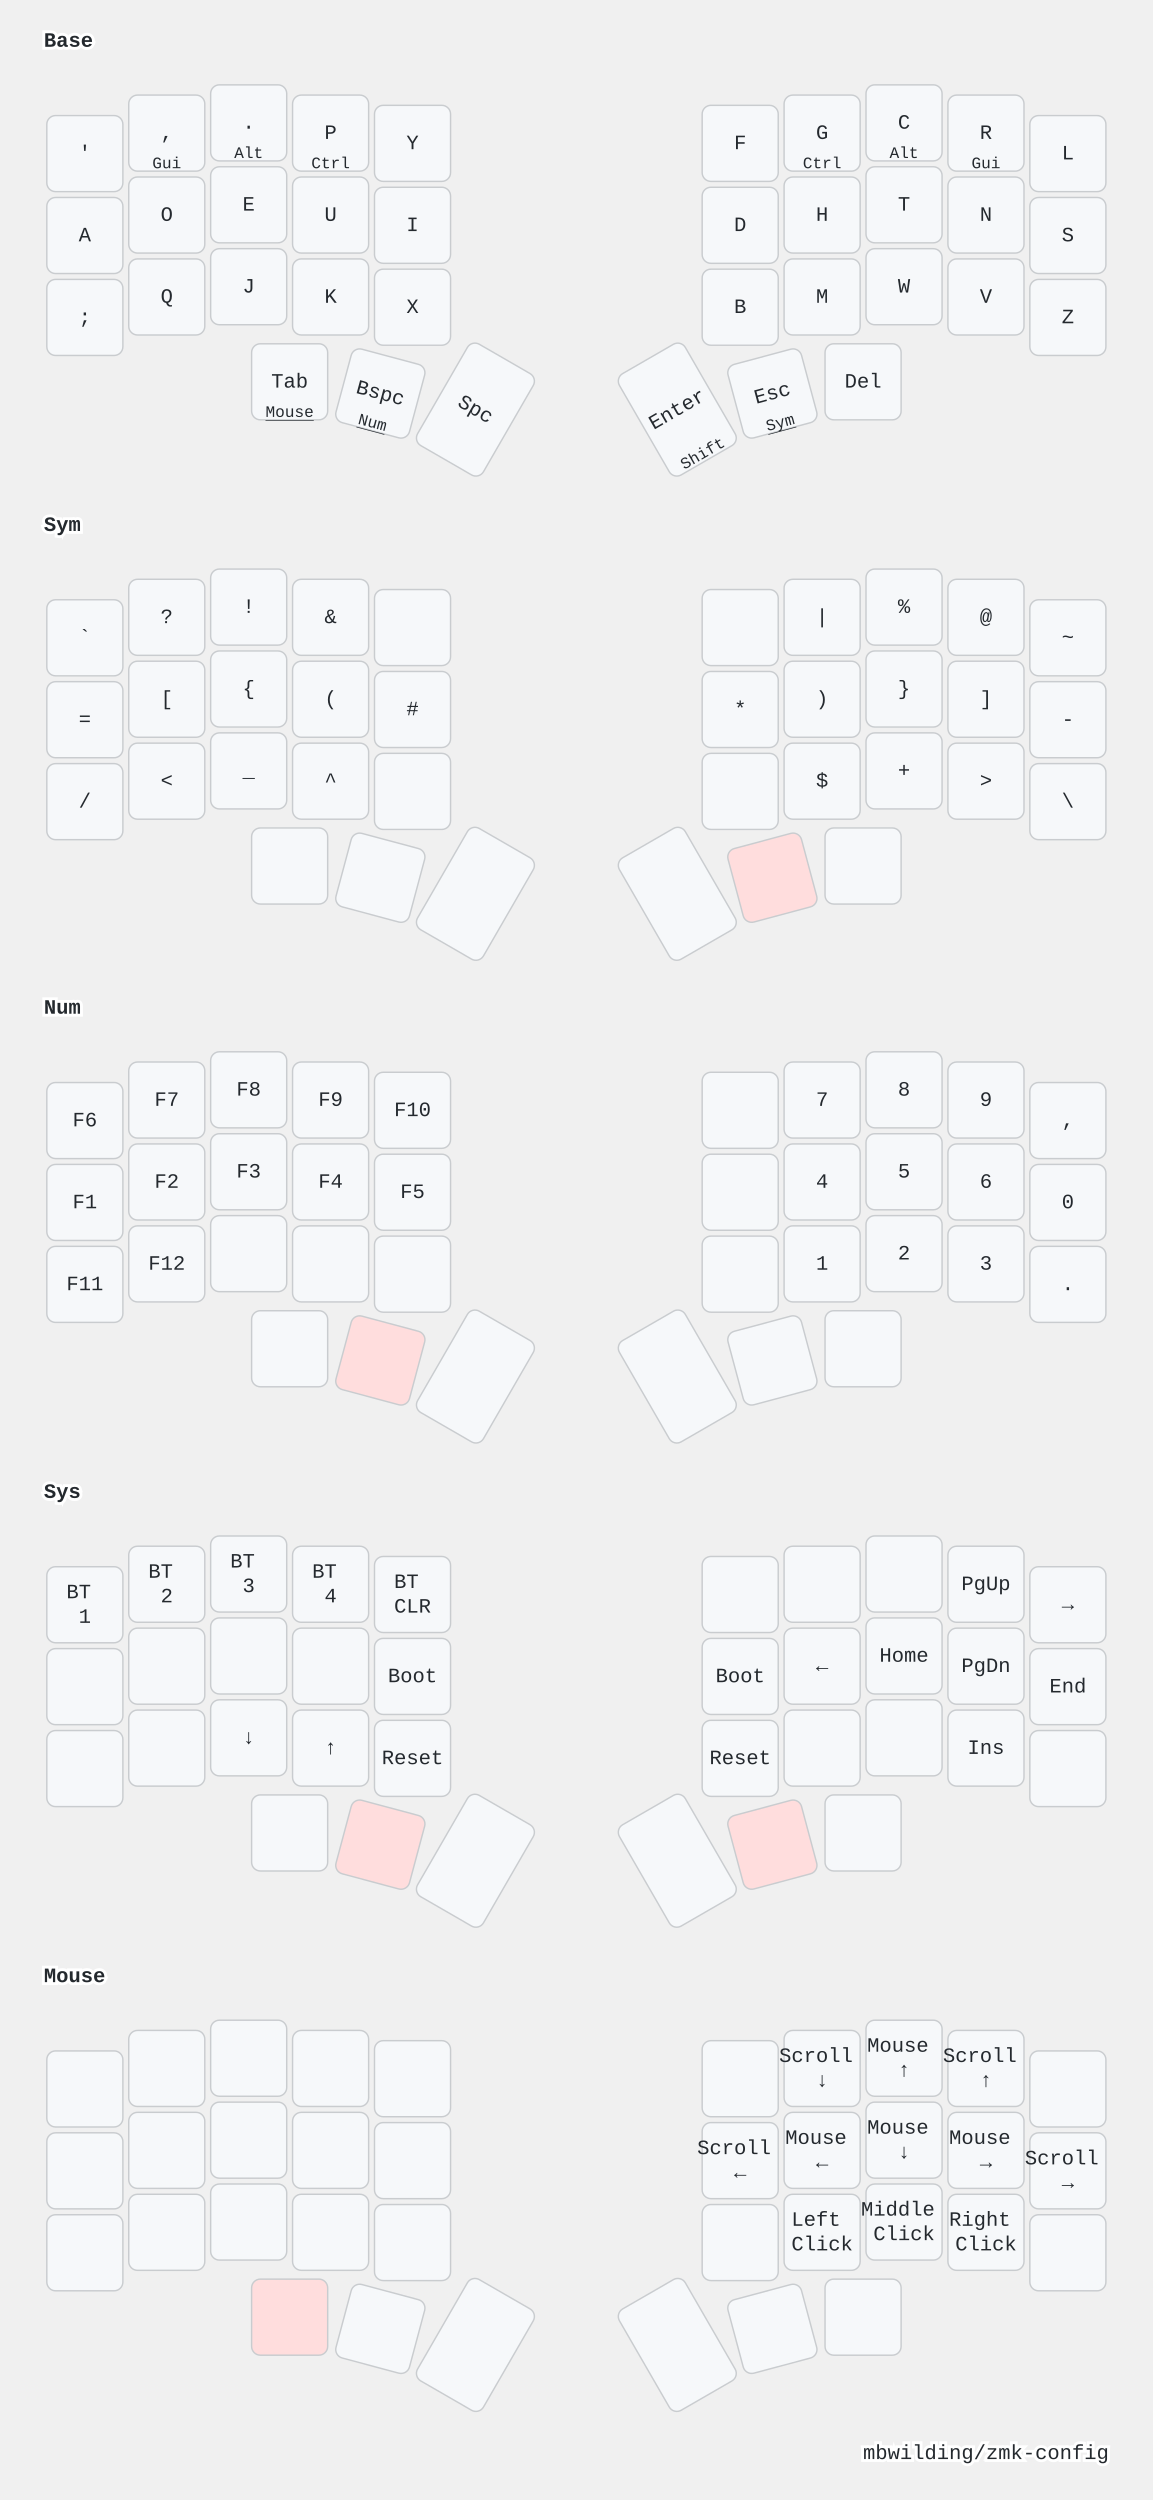
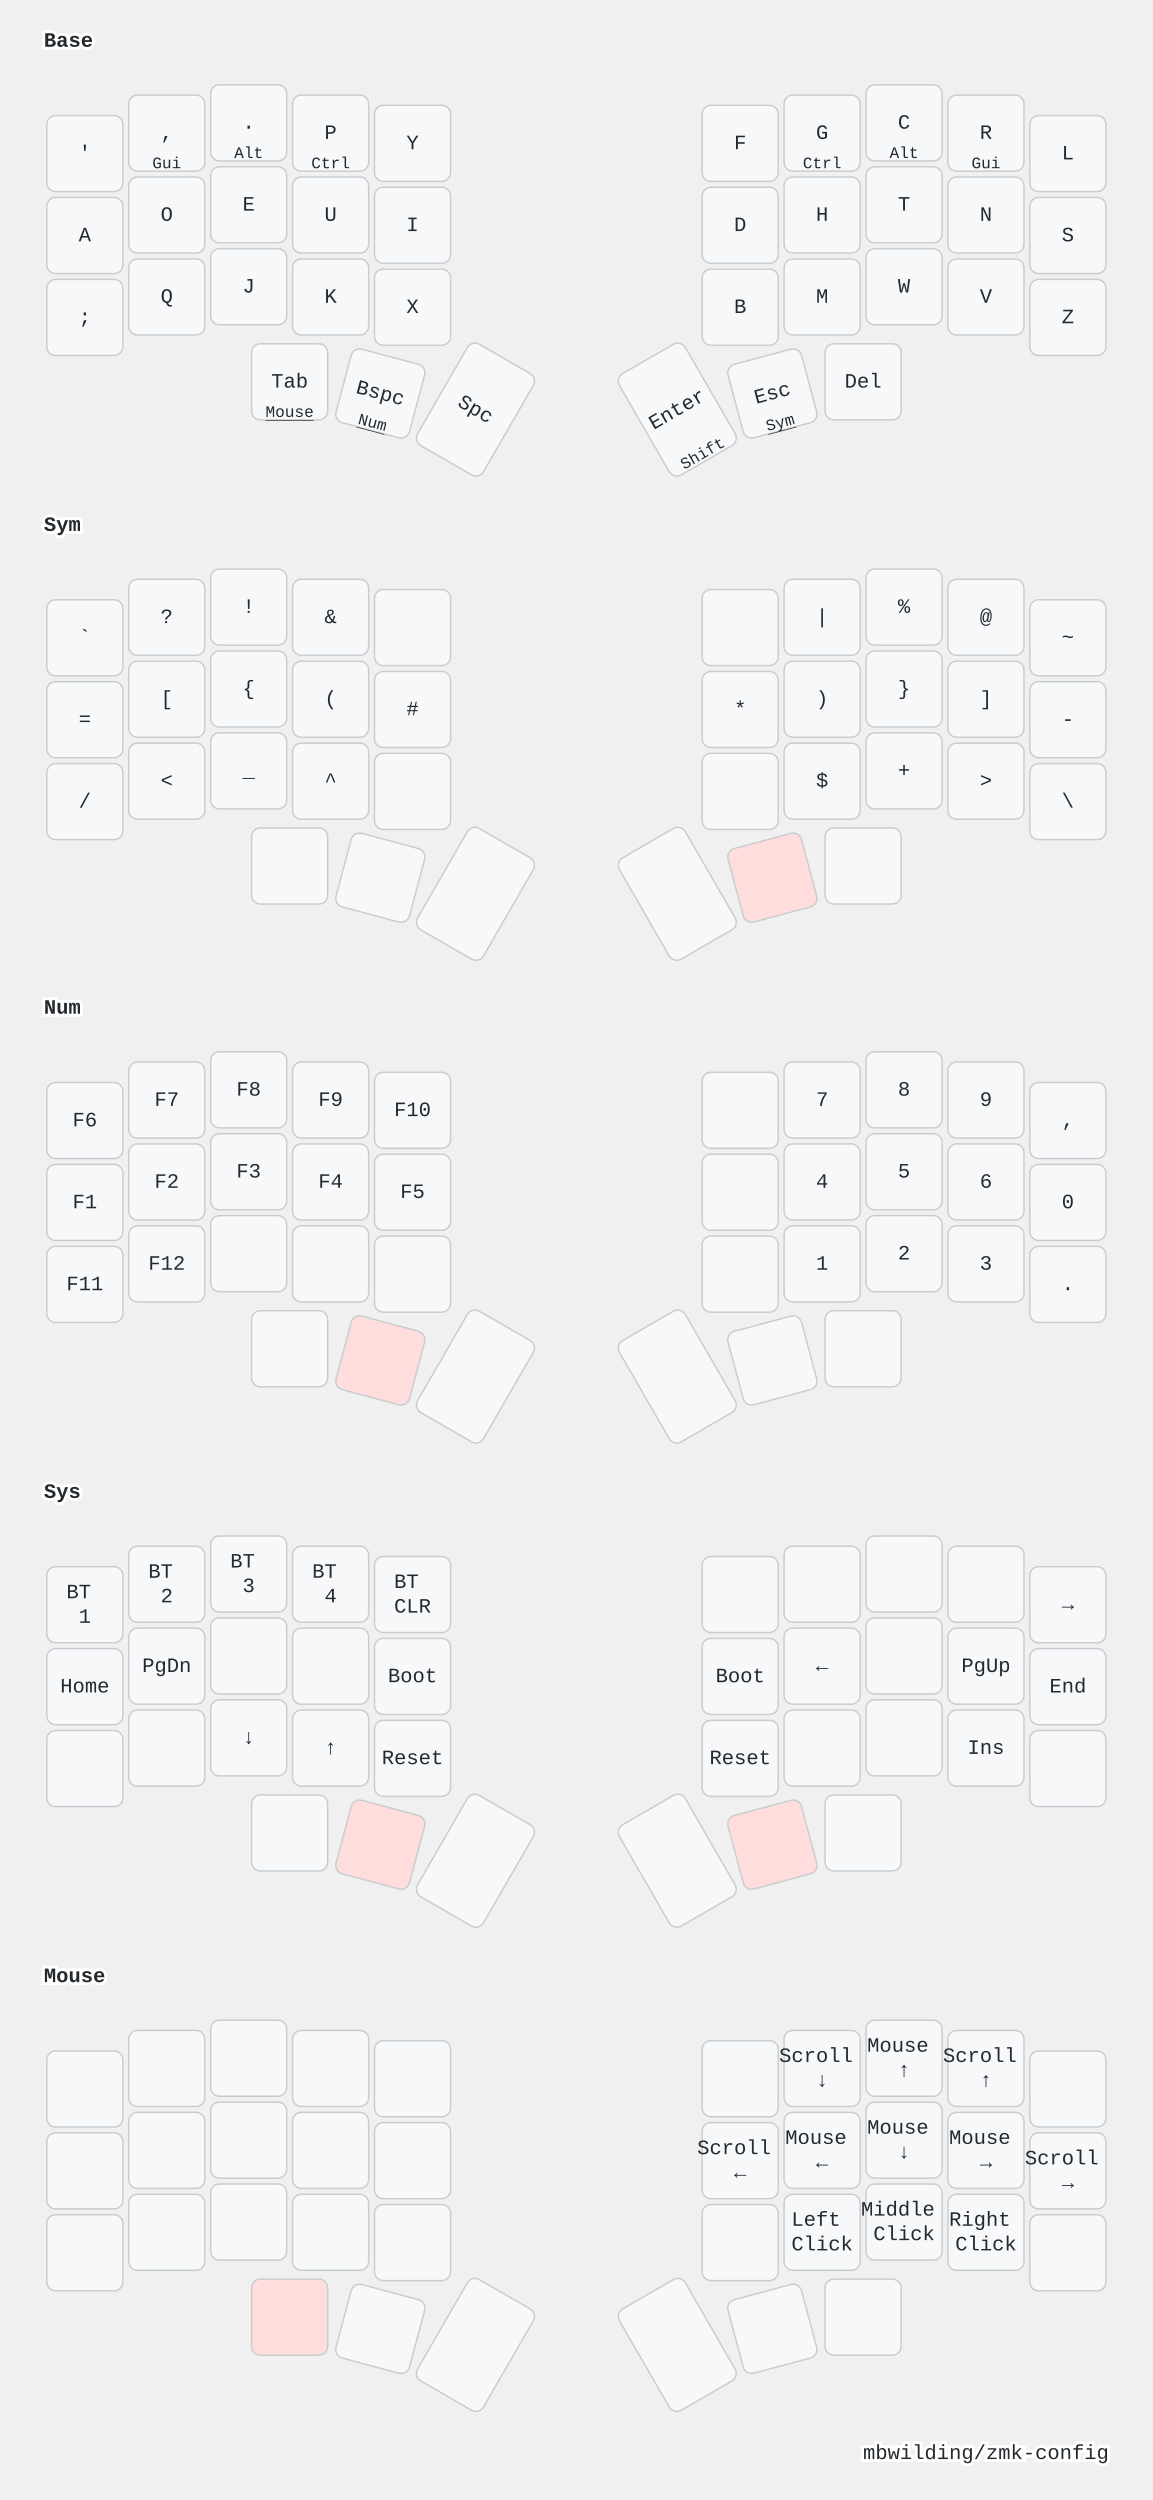
<svg xmlns="http://www.w3.org/2000/svg" width="788" height="1709" viewBox="0 0 788 1709" class="keymap">
  <style>/* inherit to force styles through use tags */
svg path {
    fill: inherit;
}

/* font and background color specifications */
svg.keymap {
    font-family: SFMono-Regular,Consolas,Liberation Mono,Menlo,monospace;
    font-size: 14px;
    font-kerning: normal;
    text-rendering: optimizeLegibility;
    fill: #24292e;
}

/* default key styling */
rect.key {
    fill: #f6f8fa;
}

rect.key, rect.combo {
    stroke: #c9cccf;
    stroke-width: 1;
}

/* default key side styling, only used is draw_key_sides is set */
rect.side {
    filter: brightness(90%);
}

/* color accent for combo boxes */
rect.combo, rect.combo-separate {
    fill: #cdf;
}

/* color accent for held keys */
rect.held, rect.combo.held {
    fill: #fdd;
}

/* color accent for ghost (optional) keys */
rect.ghost, rect.combo.ghost {
    stroke-dasharray: 4, 4;
    stroke-width: 2;
}

text {
    text-anchor: middle;
    dominant-baseline: middle;
}

/* styling for layer labels */
text.label {
    font-weight: bold;
    text-anchor: start;
    stroke: white;
    stroke-width: 4;
    paint-order: stroke;
}

/* styling for optional footer */
text.footer {
    text-anchor: end;
    dominant-baseline: auto;
    stroke: white;
    stroke-width: 4;
    paint-order: stroke;
}

/* styling for combo tap, and key non-tap label text */
text.combo, text.hold, text.shifted, text.left, text.right {
    font-size: 11px;
}

text.hold {
    text-anchor: middle;
    dominant-baseline: auto;
}

text.shifted {
    text-anchor: middle;
    dominant-baseline: hanging;
}

text.left {
    text-anchor: start;
}

text.right {
    text-anchor: end;
}

text.layer-activator {
    text-decoration: underline;
}

/* styling for hold/shifted label text in combo box */
text.combo.hold, text.combo.shifted, text.combo.left, text.combo.right {
    font-size: 8px;
}

/* lighter symbol for transparent keys */
text.trans {
    fill: #7b7e81;
}

/* styling for combo dendrons */
path.combo {
    stroke-width: 1;
    stroke: gray;
    fill: none;
}

/* Start Tabler Icons Cleanup */
/* cannot use height/width with glyphs */
.icon-tabler &gt; path {
    fill: inherit;
    stroke: inherit;
    stroke-width: 2;
}
/* hide tabler's default box */
.icon-tabler &gt; path[stroke="none"][fill="none"] {
    visibility: hidden;
}
/* End Tabler Icons Cleanup */

@media (prefers-color-scheme: dark) {
svg.keymap { fill: #d1d6db; }
rect.key { fill: #3f4750; }
rect.key, rect.combo { stroke: #60666c; }
rect.combo, rect.combo-separate { fill: #1f3d7a; }
rect.held, rect.combo.held { fill: #854747; }
text.label, text.footer { stroke: black; }
text.trans { fill: #7e8184; }
path.combo { stroke: #7f7f7f; }

}</style>
  <g transform="translate(30, 0)" class="layer-Base">
    <text x="0" y="28" class="label" id="Base">Base</text>
    <g transform="translate(0, 56)">
      <g transform="translate(28, 49)" class="key keypos-0">
        <rect rx="6" ry="6" x="-26" y="-26" width="52" height="52" class="key" />
        <text x="0" y="0" class="key tap">'</text>
      </g>
      <g transform="translate(84, 35)" class="key keypos-1">
        <rect rx="6" ry="6" x="-26" y="-26" width="52" height="52" class="key" />
        <text x="0" y="0" class="key tap">,</text>
        <text x="0" y="24" class="key hold">Gui</text>
      </g>
      <g transform="translate(140, 28)" class="key keypos-2">
        <rect rx="6" ry="6" x="-26" y="-26" width="52" height="52" class="key" />
        <text x="0" y="0" class="key tap">.</text>
        <text x="0" y="24" class="key hold">Alt</text>
      </g>
      <g transform="translate(196, 35)" class="key keypos-3">
        <rect rx="6" ry="6" x="-26" y="-26" width="52" height="52" class="key" />
        <text x="0" y="0" class="key tap">P</text>
        <text x="0" y="24" class="key hold">Ctrl</text>
      </g>
      <g transform="translate(252, 42)" class="key keypos-4">
        <rect rx="6" ry="6" x="-26" y="-26" width="52" height="52" class="key" />
        <text x="0" y="0" class="key tap">Y</text>
      </g>
      <g transform="translate(476, 42)" class="key keypos-5">
        <rect rx="6" ry="6" x="-26" y="-26" width="52" height="52" class="key" />
        <text x="0" y="0" class="key tap">F</text>
      </g>
      <g transform="translate(532, 35)" class="key keypos-6">
        <rect rx="6" ry="6" x="-26" y="-26" width="52" height="52" class="key" />
        <text x="0" y="0" class="key tap">G</text>
        <text x="0" y="24" class="key hold">Ctrl</text>
      </g>
      <g transform="translate(588, 28)" class="key keypos-7">
        <rect rx="6" ry="6" x="-26" y="-26" width="52" height="52" class="key" />
        <text x="0" y="0" class="key tap">C</text>
        <text x="0" y="24" class="key hold">Alt</text>
      </g>
      <g transform="translate(644, 35)" class="key keypos-8">
        <rect rx="6" ry="6" x="-26" y="-26" width="52" height="52" class="key" />
        <text x="0" y="0" class="key tap">R</text>
        <text x="0" y="24" class="key hold">Gui</text>
      </g>
      <g transform="translate(700, 49)" class="key keypos-9">
        <rect rx="6" ry="6" x="-26" y="-26" width="52" height="52" class="key" />
        <text x="0" y="0" class="key tap">L</text>
      </g>
      <g transform="translate(28, 105)" class="key keypos-10">
        <rect rx="6" ry="6" x="-26" y="-26" width="52" height="52" class="key" />
        <text x="0" y="0" class="key tap">A</text>
      </g>
      <g transform="translate(84, 91)" class="key keypos-11">
        <rect rx="6" ry="6" x="-26" y="-26" width="52" height="52" class="key" />
        <text x="0" y="0" class="key tap">O</text>
      </g>
      <g transform="translate(140, 84)" class="key keypos-12">
        <rect rx="6" ry="6" x="-26" y="-26" width="52" height="52" class="key" />
        <text x="0" y="0" class="key tap">E</text>
      </g>
      <g transform="translate(196, 91)" class="key keypos-13">
        <rect rx="6" ry="6" x="-26" y="-26" width="52" height="52" class="key" />
        <text x="0" y="0" class="key tap">U</text>
      </g>
      <g transform="translate(252, 98)" class="key keypos-14">
        <rect rx="6" ry="6" x="-26" y="-26" width="52" height="52" class="key" />
        <text x="0" y="0" class="key tap">I</text>
      </g>
      <g transform="translate(476, 98)" class="key keypos-15">
        <rect rx="6" ry="6" x="-26" y="-26" width="52" height="52" class="key" />
        <text x="0" y="0" class="key tap">D</text>
      </g>
      <g transform="translate(532, 91)" class="key keypos-16">
        <rect rx="6" ry="6" x="-26" y="-26" width="52" height="52" class="key" />
        <text x="0" y="0" class="key tap">H</text>
      </g>
      <g transform="translate(588, 84)" class="key keypos-17">
        <rect rx="6" ry="6" x="-26" y="-26" width="52" height="52" class="key" />
        <text x="0" y="0" class="key tap">T</text>
      </g>
      <g transform="translate(644, 91)" class="key keypos-18">
        <rect rx="6" ry="6" x="-26" y="-26" width="52" height="52" class="key" />
        <text x="0" y="0" class="key tap">N</text>
      </g>
      <g transform="translate(700, 105)" class="key keypos-19">
        <rect rx="6" ry="6" x="-26" y="-26" width="52" height="52" class="key" />
        <text x="0" y="0" class="key tap">S</text>
      </g>
      <g transform="translate(28, 161)" class="key keypos-20">
        <rect rx="6" ry="6" x="-26" y="-26" width="52" height="52" class="key" />
        <text x="0" y="0" class="key tap">;</text>
      </g>
      <g transform="translate(84, 147)" class="key keypos-21">
        <rect rx="6" ry="6" x="-26" y="-26" width="52" height="52" class="key" />
        <text x="0" y="0" class="key tap">Q</text>
      </g>
      <g transform="translate(140, 140)" class="key keypos-22">
        <rect rx="6" ry="6" x="-26" y="-26" width="52" height="52" class="key" />
        <text x="0" y="0" class="key tap">J</text>
      </g>
      <g transform="translate(196, 147)" class="key keypos-23">
        <rect rx="6" ry="6" x="-26" y="-26" width="52" height="52" class="key" />
        <text x="0" y="0" class="key tap">K</text>
      </g>
      <g transform="translate(252, 154)" class="key keypos-24">
        <rect rx="6" ry="6" x="-26" y="-26" width="52" height="52" class="key" />
        <text x="0" y="0" class="key tap">X</text>
      </g>
      <g transform="translate(476, 154)" class="key keypos-25">
        <rect rx="6" ry="6" x="-26" y="-26" width="52" height="52" class="key" />
        <text x="0" y="0" class="key tap">B</text>
      </g>
      <g transform="translate(532, 147)" class="key keypos-26">
        <rect rx="6" ry="6" x="-26" y="-26" width="52" height="52" class="key" />
        <text x="0" y="0" class="key tap">M</text>
      </g>
      <g transform="translate(588, 140)" class="key keypos-27">
        <rect rx="6" ry="6" x="-26" y="-26" width="52" height="52" class="key" />
        <text x="0" y="0" class="key tap">W</text>
      </g>
      <g transform="translate(644, 147)" class="key keypos-28">
        <rect rx="6" ry="6" x="-26" y="-26" width="52" height="52" class="key" />
        <text x="0" y="0" class="key tap">V</text>
      </g>
      <g transform="translate(700, 161)" class="key keypos-29">
        <rect rx="6" ry="6" x="-26" y="-26" width="52" height="52" class="key" />
        <text x="0" y="0" class="key tap">Z</text>
      </g>
      <g transform="translate(168, 205)" class="key keypos-30">
        <rect rx="6" ry="6" x="-26" y="-26" width="52" height="52" class="key" />
        <text x="0" y="0" class="key tap">Tab</text>
        <a href="#Mouse">
          <text x="0" y="24" class="key hold layer-activator">Mouse</text>
        </a>
      </g>
      <g transform="translate(230, 213) rotate(15.0)" class="key keypos-31">
        <rect rx="6" ry="6" x="-26" y="-26" width="52" height="52" class="key" />
        <text x="0" y="0" class="key tap">Bspc</text>
        <a href="#Num">
          <text x="0" y="24" class="key hold layer-activator">Num</text>
        </a>
      </g>
      <g transform="translate(295, 224) rotate(30.0)" class="key keypos-32">
        <rect rx="6" ry="6" x="-26" y="-40" width="52" height="80" class="key" />
        <text x="0" y="0" class="key tap">Spc</text>
      </g>
      <g transform="translate(433, 224) rotate(-30.0)" class="key keypos-33">
        <rect rx="6" ry="6" x="-26" y="-40" width="52" height="80" class="key" />
        <text x="0" y="0" class="key tap">Enter</text>
        <text x="0" y="38" class="key hold">Shift</text>
      </g>
      <g transform="translate(498, 213) rotate(-15.0)" class="key keypos-34">
        <rect rx="6" ry="6" x="-26" y="-26" width="52" height="52" class="key" />
        <text x="0" y="0" class="key tap">Esc</text>
        <a href="#Sym">
          <text x="0" y="24" class="key hold layer-activator">Sym</text>
        </a>
      </g>
      <g transform="translate(560, 205)" class="key keypos-35">
        <rect rx="6" ry="6" x="-26" y="-26" width="52" height="52" class="key" />
        <text x="0" y="0" class="key tap">Del</text>
      </g>
    </g>
  </g>
  <g transform="translate(30, 331)" class="layer-Sym">
    <text x="0" y="28" class="label" id="Sym">Sym</text>
    <g transform="translate(0, 56)">
      <g transform="translate(28, 49)" class="key keypos-0">
        <rect rx="6" ry="6" x="-26" y="-26" width="52" height="52" class="key" />
        <text x="0" y="0" class="key tap">`</text>
      </g>
      <g transform="translate(84, 35)" class="key keypos-1">
        <rect rx="6" ry="6" x="-26" y="-26" width="52" height="52" class="key" />
        <text x="0" y="0" class="key tap">?</text>
      </g>
      <g transform="translate(140, 28)" class="key keypos-2">
        <rect rx="6" ry="6" x="-26" y="-26" width="52" height="52" class="key" />
        <text x="0" y="0" class="key tap">!</text>
      </g>
      <g transform="translate(196, 35)" class="key keypos-3">
        <rect rx="6" ry="6" x="-26" y="-26" width="52" height="52" class="key" />
        <text x="0" y="0" class="key tap">&amp;</text>
      </g>
      <g transform="translate(252, 42)" class="key keypos-4">
        <rect rx="6" ry="6" x="-26" y="-26" width="52" height="52" class="key" />
      </g>
      <g transform="translate(476, 42)" class="key keypos-5">
        <rect rx="6" ry="6" x="-26" y="-26" width="52" height="52" class="key" />
      </g>
      <g transform="translate(532, 35)" class="key keypos-6">
        <rect rx="6" ry="6" x="-26" y="-26" width="52" height="52" class="key" />
        <text x="0" y="0" class="key tap">|</text>
      </g>
      <g transform="translate(588, 28)" class="key keypos-7">
        <rect rx="6" ry="6" x="-26" y="-26" width="52" height="52" class="key" />
        <text x="0" y="0" class="key tap">%</text>
      </g>
      <g transform="translate(644, 35)" class="key keypos-8">
        <rect rx="6" ry="6" x="-26" y="-26" width="52" height="52" class="key" />
        <text x="0" y="0" class="key tap">@</text>
      </g>
      <g transform="translate(700, 49)" class="key keypos-9">
        <rect rx="6" ry="6" x="-26" y="-26" width="52" height="52" class="key" />
        <text x="0" y="0" class="key tap">~</text>
      </g>
      <g transform="translate(28, 105)" class="key keypos-10">
        <rect rx="6" ry="6" x="-26" y="-26" width="52" height="52" class="key" />
        <text x="0" y="0" class="key tap">=</text>
      </g>
      <g transform="translate(84, 91)" class="key keypos-11">
        <rect rx="6" ry="6" x="-26" y="-26" width="52" height="52" class="key" />
        <text x="0" y="0" class="key tap">[</text>
      </g>
      <g transform="translate(140, 84)" class="key keypos-12">
        <rect rx="6" ry="6" x="-26" y="-26" width="52" height="52" class="key" />
        <text x="0" y="0" class="key tap">{</text>
      </g>
      <g transform="translate(196, 91)" class="key keypos-13">
        <rect rx="6" ry="6" x="-26" y="-26" width="52" height="52" class="key" />
        <text x="0" y="0" class="key tap">(</text>
      </g>
      <g transform="translate(252, 98)" class="key keypos-14">
        <rect rx="6" ry="6" x="-26" y="-26" width="52" height="52" class="key" />
        <text x="0" y="0" class="key tap">#</text>
      </g>
      <g transform="translate(476, 98)" class="key keypos-15">
        <rect rx="6" ry="6" x="-26" y="-26" width="52" height="52" class="key" />
        <text x="0" y="0" class="key tap">*</text>
      </g>
      <g transform="translate(532, 91)" class="key keypos-16">
        <rect rx="6" ry="6" x="-26" y="-26" width="52" height="52" class="key" />
        <text x="0" y="0" class="key tap">)</text>
      </g>
      <g transform="translate(588, 84)" class="key keypos-17">
        <rect rx="6" ry="6" x="-26" y="-26" width="52" height="52" class="key" />
        <text x="0" y="0" class="key tap">}</text>
      </g>
      <g transform="translate(644, 91)" class="key keypos-18">
        <rect rx="6" ry="6" x="-26" y="-26" width="52" height="52" class="key" />
        <text x="0" y="0" class="key tap">]</text>
      </g>
      <g transform="translate(700, 105)" class="key keypos-19">
        <rect rx="6" ry="6" x="-26" y="-26" width="52" height="52" class="key" />
        <text x="0" y="0" class="key tap">-</text>
      </g>
      <g transform="translate(28, 161)" class="key keypos-20">
        <rect rx="6" ry="6" x="-26" y="-26" width="52" height="52" class="key" />
        <text x="0" y="0" class="key tap">/</text>
      </g>
      <g transform="translate(84, 147)" class="key keypos-21">
        <rect rx="6" ry="6" x="-26" y="-26" width="52" height="52" class="key" />
        <text x="0" y="0" class="key tap">&lt;</text>
      </g>
      <g transform="translate(140, 140)" class="key keypos-22">
        <rect rx="6" ry="6" x="-26" y="-26" width="52" height="52" class="key" />
        <text x="0" y="0" class="key tap">_</text>
      </g>
      <g transform="translate(196, 147)" class="key keypos-23">
        <rect rx="6" ry="6" x="-26" y="-26" width="52" height="52" class="key" />
        <text x="0" y="0" class="key tap">^</text>
      </g>
      <g transform="translate(252, 154)" class="key keypos-24">
        <rect rx="6" ry="6" x="-26" y="-26" width="52" height="52" class="key" />
      </g>
      <g transform="translate(476, 154)" class="key keypos-25">
        <rect rx="6" ry="6" x="-26" y="-26" width="52" height="52" class="key" />
      </g>
      <g transform="translate(532, 147)" class="key keypos-26">
        <rect rx="6" ry="6" x="-26" y="-26" width="52" height="52" class="key" />
        <text x="0" y="0" class="key tap">$</text>
      </g>
      <g transform="translate(588, 140)" class="key keypos-27">
        <rect rx="6" ry="6" x="-26" y="-26" width="52" height="52" class="key" />
        <text x="0" y="0" class="key tap">+</text>
      </g>
      <g transform="translate(644, 147)" class="key keypos-28">
        <rect rx="6" ry="6" x="-26" y="-26" width="52" height="52" class="key" />
        <text x="0" y="0" class="key tap">&gt;</text>
      </g>
      <g transform="translate(700, 161)" class="key keypos-29">
        <rect rx="6" ry="6" x="-26" y="-26" width="52" height="52" class="key" />
        <text x="0" y="0" class="key tap">\</text>
      </g>
      <g transform="translate(168, 205)" class="key trans keypos-30">
        <rect rx="6" ry="6" x="-26" y="-26" width="52" height="52" class="key trans" />
      </g>
      <g transform="translate(230, 213) rotate(15.0)" class="key trans keypos-31">
        <rect rx="6" ry="6" x="-26" y="-26" width="52" height="52" class="key trans" />
      </g>
      <g transform="translate(295, 224) rotate(30.0)" class="key trans keypos-32">
        <rect rx="6" ry="6" x="-26" y="-40" width="52" height="80" class="key trans" />
      </g>
      <g transform="translate(433, 224) rotate(-30.0)" class="key trans keypos-33">
        <rect rx="6" ry="6" x="-26" y="-40" width="52" height="80" class="key trans" />
      </g>
      <g transform="translate(498, 213) rotate(-15.0)" class="key held keypos-34">
        <rect rx="6" ry="6" x="-26" y="-26" width="52" height="52" class="key held" />
      </g>
      <g transform="translate(560, 205)" class="key trans keypos-35">
        <rect rx="6" ry="6" x="-26" y="-26" width="52" height="52" class="key trans" />
      </g>
    </g>
  </g>
  <g transform="translate(30, 661)" class="layer-Num">
    <text x="0" y="28" class="label" id="Num">Num</text>
    <g transform="translate(0, 56)">
      <g transform="translate(28, 49)" class="key keypos-0">
        <rect rx="6" ry="6" x="-26" y="-26" width="52" height="52" class="key" />
        <text x="0" y="0" class="key tap">F6</text>
      </g>
      <g transform="translate(84, 35)" class="key keypos-1">
        <rect rx="6" ry="6" x="-26" y="-26" width="52" height="52" class="key" />
        <text x="0" y="0" class="key tap">F7</text>
      </g>
      <g transform="translate(140, 28)" class="key keypos-2">
        <rect rx="6" ry="6" x="-26" y="-26" width="52" height="52" class="key" />
        <text x="0" y="0" class="key tap">F8</text>
      </g>
      <g transform="translate(196, 35)" class="key keypos-3">
        <rect rx="6" ry="6" x="-26" y="-26" width="52" height="52" class="key" />
        <text x="0" y="0" class="key tap">F9</text>
      </g>
      <g transform="translate(252, 42)" class="key keypos-4">
        <rect rx="6" ry="6" x="-26" y="-26" width="52" height="52" class="key" />
        <text x="0" y="0" class="key tap">F10</text>
      </g>
      <g transform="translate(476, 42)" class="key keypos-5">
        <rect rx="6" ry="6" x="-26" y="-26" width="52" height="52" class="key" />
      </g>
      <g transform="translate(532, 35)" class="key keypos-6">
        <rect rx="6" ry="6" x="-26" y="-26" width="52" height="52" class="key" />
        <text x="0" y="0" class="key tap">7</text>
      </g>
      <g transform="translate(588, 28)" class="key keypos-7">
        <rect rx="6" ry="6" x="-26" y="-26" width="52" height="52" class="key" />
        <text x="0" y="0" class="key tap">8</text>
      </g>
      <g transform="translate(644, 35)" class="key keypos-8">
        <rect rx="6" ry="6" x="-26" y="-26" width="52" height="52" class="key" />
        <text x="0" y="0" class="key tap">9</text>
      </g>
      <g transform="translate(700, 49)" class="key keypos-9">
        <rect rx="6" ry="6" x="-26" y="-26" width="52" height="52" class="key" />
        <text x="0" y="0" class="key tap">,</text>
      </g>
      <g transform="translate(28, 105)" class="key keypos-10">
        <rect rx="6" ry="6" x="-26" y="-26" width="52" height="52" class="key" />
        <text x="0" y="0" class="key tap">F1</text>
      </g>
      <g transform="translate(84, 91)" class="key keypos-11">
        <rect rx="6" ry="6" x="-26" y="-26" width="52" height="52" class="key" />
        <text x="0" y="0" class="key tap">F2</text>
      </g>
      <g transform="translate(140, 84)" class="key keypos-12">
        <rect rx="6" ry="6" x="-26" y="-26" width="52" height="52" class="key" />
        <text x="0" y="0" class="key tap">F3</text>
      </g>
      <g transform="translate(196, 91)" class="key keypos-13">
        <rect rx="6" ry="6" x="-26" y="-26" width="52" height="52" class="key" />
        <text x="0" y="0" class="key tap">F4</text>
      </g>
      <g transform="translate(252, 98)" class="key keypos-14">
        <rect rx="6" ry="6" x="-26" y="-26" width="52" height="52" class="key" />
        <text x="0" y="0" class="key tap">F5</text>
      </g>
      <g transform="translate(476, 98)" class="key keypos-15">
        <rect rx="6" ry="6" x="-26" y="-26" width="52" height="52" class="key" />
      </g>
      <g transform="translate(532, 91)" class="key keypos-16">
        <rect rx="6" ry="6" x="-26" y="-26" width="52" height="52" class="key" />
        <text x="0" y="0" class="key tap">4</text>
      </g>
      <g transform="translate(588, 84)" class="key keypos-17">
        <rect rx="6" ry="6" x="-26" y="-26" width="52" height="52" class="key" />
        <text x="0" y="0" class="key tap">5</text>
      </g>
      <g transform="translate(644, 91)" class="key keypos-18">
        <rect rx="6" ry="6" x="-26" y="-26" width="52" height="52" class="key" />
        <text x="0" y="0" class="key tap">6</text>
      </g>
      <g transform="translate(700, 105)" class="key keypos-19">
        <rect rx="6" ry="6" x="-26" y="-26" width="52" height="52" class="key" />
        <text x="0" y="0" class="key tap">0</text>
      </g>
      <g transform="translate(28, 161)" class="key keypos-20">
        <rect rx="6" ry="6" x="-26" y="-26" width="52" height="52" class="key" />
        <text x="0" y="0" class="key tap">F11</text>
      </g>
      <g transform="translate(84, 147)" class="key keypos-21">
        <rect rx="6" ry="6" x="-26" y="-26" width="52" height="52" class="key" />
        <text x="0" y="0" class="key tap">F12</text>
      </g>
      <g transform="translate(140, 140)" class="key keypos-22">
        <rect rx="6" ry="6" x="-26" y="-26" width="52" height="52" class="key" />
      </g>
      <g transform="translate(196, 147)" class="key keypos-23">
        <rect rx="6" ry="6" x="-26" y="-26" width="52" height="52" class="key" />
      </g>
      <g transform="translate(252, 154)" class="key keypos-24">
        <rect rx="6" ry="6" x="-26" y="-26" width="52" height="52" class="key" />
      </g>
      <g transform="translate(476, 154)" class="key keypos-25">
        <rect rx="6" ry="6" x="-26" y="-26" width="52" height="52" class="key" />
      </g>
      <g transform="translate(532, 147)" class="key keypos-26">
        <rect rx="6" ry="6" x="-26" y="-26" width="52" height="52" class="key" />
        <text x="0" y="0" class="key tap">1</text>
      </g>
      <g transform="translate(588, 140)" class="key keypos-27">
        <rect rx="6" ry="6" x="-26" y="-26" width="52" height="52" class="key" />
        <text x="0" y="0" class="key tap">2</text>
      </g>
      <g transform="translate(644, 147)" class="key keypos-28">
        <rect rx="6" ry="6" x="-26" y="-26" width="52" height="52" class="key" />
        <text x="0" y="0" class="key tap">3</text>
      </g>
      <g transform="translate(700, 161)" class="key keypos-29">
        <rect rx="6" ry="6" x="-26" y="-26" width="52" height="52" class="key" />
        <text x="0" y="0" class="key tap">.</text>
      </g>
      <g transform="translate(168, 205)" class="key trans keypos-30">
        <rect rx="6" ry="6" x="-26" y="-26" width="52" height="52" class="key trans" />
      </g>
      <g transform="translate(230, 213) rotate(15.0)" class="key held keypos-31">
        <rect rx="6" ry="6" x="-26" y="-26" width="52" height="52" class="key held" />
      </g>
      <g transform="translate(295, 224) rotate(30.0)" class="key trans keypos-32">
        <rect rx="6" ry="6" x="-26" y="-40" width="52" height="80" class="key trans" />
      </g>
      <g transform="translate(433, 224) rotate(-30.0)" class="key trans keypos-33">
        <rect rx="6" ry="6" x="-26" y="-40" width="52" height="80" class="key trans" />
      </g>
      <g transform="translate(498, 213) rotate(-15.0)" class="key trans keypos-34">
        <rect rx="6" ry="6" x="-26" y="-26" width="52" height="52" class="key trans" />
      </g>
      <g transform="translate(560, 205)" class="key trans keypos-35">
        <rect rx="6" ry="6" x="-26" y="-26" width="52" height="52" class="key trans" />
      </g>
    </g>
  </g>
  <g transform="translate(30, 992)" class="layer-Sys">
    <text x="0" y="28" class="label" id="Sys">Sys</text>
    <g transform="translate(0, 56)">
      <g transform="translate(28, 49)" class="key keypos-0">
        <rect rx="6" ry="6" x="-26" y="-26" width="52" height="52" class="key" />
        <text x="0" y="0" class="key tap">
          <tspan x="0" dy="-0.6em">BT</tspan>
          <tspan x="0" dy="1.2em">1</tspan>
        </text>
      </g>
      <g transform="translate(84, 35)" class="key keypos-1">
        <rect rx="6" ry="6" x="-26" y="-26" width="52" height="52" class="key" />
        <text x="0" y="0" class="key tap">
          <tspan x="0" dy="-0.6em">BT</tspan>
          <tspan x="0" dy="1.2em">2</tspan>
        </text>
      </g>
      <g transform="translate(140, 28)" class="key keypos-2">
        <rect rx="6" ry="6" x="-26" y="-26" width="52" height="52" class="key" />
        <text x="0" y="0" class="key tap">
          <tspan x="0" dy="-0.6em">BT</tspan>
          <tspan x="0" dy="1.2em">3</tspan>
        </text>
      </g>
      <g transform="translate(196, 35)" class="key keypos-3">
        <rect rx="6" ry="6" x="-26" y="-26" width="52" height="52" class="key" />
        <text x="0" y="0" class="key tap">
          <tspan x="0" dy="-0.6em">BT</tspan>
          <tspan x="0" dy="1.2em">4</tspan>
        </text>
      </g>
      <g transform="translate(252, 42)" class="key keypos-4">
        <rect rx="6" ry="6" x="-26" y="-26" width="52" height="52" class="key" />
        <text x="0" y="0" class="key tap">
          <tspan x="0" dy="-0.6em">BT</tspan>
          <tspan x="0" dy="1.2em">CLR</tspan>
        </text>
      </g>
      <g transform="translate(476, 42)" class="key keypos-5">
        <rect rx="6" ry="6" x="-26" y="-26" width="52" height="52" class="key" />
      </g>
      <g transform="translate(532, 35)" class="key keypos-6">
        <rect rx="6" ry="6" x="-26" y="-26" width="52" height="52" class="key" />
      </g>
      <g transform="translate(588, 28)" class="key keypos-7">
        <rect rx="6" ry="6" x="-26" y="-26" width="52" height="52" class="key" />
      </g>
      <g transform="translate(644, 35)" class="key keypos-8">
        <rect rx="6" ry="6" x="-26" y="-26" width="52" height="52" class="key" />
+       </g>
+       <g transform="translate(700, 49)" class="key keypos-9">
+         <rect rx="6" ry="6" x="-26" y="-26" width="52" height="52" class="key" />
+         <text x="0" y="0" class="key tap">→</text>
+       </g>
+       <g transform="translate(28, 105)" class="key keypos-10">
+         <rect rx="6" ry="6" x="-26" y="-26" width="52" height="52" class="key" />
+         <text x="0" y="0" class="key tap">Home</text>
+       </g>
+       <g transform="translate(84, 91)" class="key keypos-11">
+         <rect rx="6" ry="6" x="-26" y="-26" width="52" height="52" class="key" />
+         <text x="0" y="0" class="key tap">PgDn</text>
+       </g>
+       <g transform="translate(140, 84)" class="key keypos-12">
+         <rect rx="6" ry="6" x="-26" y="-26" width="52" height="52" class="key" />
+       </g>
+       <g transform="translate(196, 91)" class="key keypos-13">
+         <rect rx="6" ry="6" x="-26" y="-26" width="52" height="52" class="key" />
+       </g>
+       <g transform="translate(252, 98)" class="key keypos-14">
+         <rect rx="6" ry="6" x="-26" y="-26" width="52" height="52" class="key" />
+         <text x="0" y="0" class="key tap">Boot</text>
+       </g>
+       <g transform="translate(476, 98)" class="key keypos-15">
+         <rect rx="6" ry="6" x="-26" y="-26" width="52" height="52" class="key" />
+         <text x="0" y="0" class="key tap">Boot</text>
+       </g>
+       <g transform="translate(532, 91)" class="key keypos-16">
+         <rect rx="6" ry="6" x="-26" y="-26" width="52" height="52" class="key" />
+         <text x="0" y="0" class="key tap">←</text>
+       </g>
+       <g transform="translate(588, 84)" class="key keypos-17">
+         <rect rx="6" ry="6" x="-26" y="-26" width="52" height="52" class="key" />
+       </g>
+       <g transform="translate(644, 91)" class="key keypos-18">
+         <rect rx="6" ry="6" x="-26" y="-26" width="52" height="52" class="key" />
        <text x="0" y="0" class="key tap">PgUp</text>
-       </g>
-       <g transform="translate(700, 49)" class="key keypos-9">
-         <rect rx="6" ry="6" x="-26" y="-26" width="52" height="52" class="key" />
-         <text x="0" y="0" class="key tap">→</text>
-       </g>
-       <g transform="translate(28, 105)" class="key keypos-10">
-         <rect rx="6" ry="6" x="-26" y="-26" width="52" height="52" class="key" />
-       </g>
-       <g transform="translate(84, 91)" class="key keypos-11">
-         <rect rx="6" ry="6" x="-26" y="-26" width="52" height="52" class="key" />
-       </g>
-       <g transform="translate(140, 84)" class="key keypos-12">
-         <rect rx="6" ry="6" x="-26" y="-26" width="52" height="52" class="key" />
-       </g>
-       <g transform="translate(196, 91)" class="key keypos-13">
-         <rect rx="6" ry="6" x="-26" y="-26" width="52" height="52" class="key" />
-       </g>
-       <g transform="translate(252, 98)" class="key keypos-14">
-         <rect rx="6" ry="6" x="-26" y="-26" width="52" height="52" class="key" />
-         <text x="0" y="0" class="key tap">Boot</text>
-       </g>
-       <g transform="translate(476, 98)" class="key keypos-15">
-         <rect rx="6" ry="6" x="-26" y="-26" width="52" height="52" class="key" />
-         <text x="0" y="0" class="key tap">Boot</text>
-       </g>
-       <g transform="translate(532, 91)" class="key keypos-16">
-         <rect rx="6" ry="6" x="-26" y="-26" width="52" height="52" class="key" />
-         <text x="0" y="0" class="key tap">←</text>
-       </g>
-       <g transform="translate(588, 84)" class="key keypos-17">
-         <rect rx="6" ry="6" x="-26" y="-26" width="52" height="52" class="key" />
-         <text x="0" y="0" class="key tap">Home</text>
-       </g>
-       <g transform="translate(644, 91)" class="key keypos-18">
-         <rect rx="6" ry="6" x="-26" y="-26" width="52" height="52" class="key" />
-         <text x="0" y="0" class="key tap">PgDn</text>
      </g>
      <g transform="translate(700, 105)" class="key keypos-19">
        <rect rx="6" ry="6" x="-26" y="-26" width="52" height="52" class="key" />
        <text x="0" y="0" class="key tap">End</text>
      </g>
      <g transform="translate(28, 161)" class="key keypos-20">
        <rect rx="6" ry="6" x="-26" y="-26" width="52" height="52" class="key" />
      </g>
      <g transform="translate(84, 147)" class="key keypos-21">
        <rect rx="6" ry="6" x="-26" y="-26" width="52" height="52" class="key" />
      </g>
      <g transform="translate(140, 140)" class="key keypos-22">
        <rect rx="6" ry="6" x="-26" y="-26" width="52" height="52" class="key" />
        <text x="0" y="0" class="key tap">↓</text>
      </g>
      <g transform="translate(196, 147)" class="key keypos-23">
        <rect rx="6" ry="6" x="-26" y="-26" width="52" height="52" class="key" />
        <text x="0" y="0" class="key tap">↑</text>
      </g>
      <g transform="translate(252, 154)" class="key keypos-24">
        <rect rx="6" ry="6" x="-26" y="-26" width="52" height="52" class="key" />
        <text x="0" y="0" class="key tap">Reset</text>
      </g>
      <g transform="translate(476, 154)" class="key keypos-25">
        <rect rx="6" ry="6" x="-26" y="-26" width="52" height="52" class="key" />
        <text x="0" y="0" class="key tap">Reset</text>
      </g>
      <g transform="translate(532, 147)" class="key keypos-26">
        <rect rx="6" ry="6" x="-26" y="-26" width="52" height="52" class="key" />
      </g>
      <g transform="translate(588, 140)" class="key keypos-27">
        <rect rx="6" ry="6" x="-26" y="-26" width="52" height="52" class="key" />
      </g>
      <g transform="translate(644, 147)" class="key keypos-28">
        <rect rx="6" ry="6" x="-26" y="-26" width="52" height="52" class="key" />
        <text x="0" y="0" class="key tap">Ins</text>
      </g>
      <g transform="translate(700, 161)" class="key keypos-29">
        <rect rx="6" ry="6" x="-26" y="-26" width="52" height="52" class="key" />
      </g>
      <g transform="translate(168, 205)" class="key trans keypos-30">
        <rect rx="6" ry="6" x="-26" y="-26" width="52" height="52" class="key trans" />
      </g>
      <g transform="translate(230, 213) rotate(15.0)" class="key held keypos-31">
        <rect rx="6" ry="6" x="-26" y="-26" width="52" height="52" class="key held" />
      </g>
      <g transform="translate(295, 224) rotate(30.0)" class="key trans keypos-32">
        <rect rx="6" ry="6" x="-26" y="-40" width="52" height="80" class="key trans" />
      </g>
      <g transform="translate(433, 224) rotate(-30.0)" class="key trans keypos-33">
        <rect rx="6" ry="6" x="-26" y="-40" width="52" height="80" class="key trans" />
      </g>
      <g transform="translate(498, 213) rotate(-15.0)" class="key held keypos-34">
        <rect rx="6" ry="6" x="-26" y="-26" width="52" height="52" class="key held" />
      </g>
      <g transform="translate(560, 205)" class="key trans keypos-35">
        <rect rx="6" ry="6" x="-26" y="-26" width="52" height="52" class="key trans" />
      </g>
    </g>
  </g>
  <g transform="translate(30, 1323)" class="layer-Mouse">
    <text x="0" y="28" class="label" id="Mouse">Mouse</text>
    <g transform="translate(0, 56)">
      <g transform="translate(28, 49)" class="key keypos-0">
        <rect rx="6" ry="6" x="-26" y="-26" width="52" height="52" class="key" />
      </g>
      <g transform="translate(84, 35)" class="key keypos-1">
        <rect rx="6" ry="6" x="-26" y="-26" width="52" height="52" class="key" />
      </g>
      <g transform="translate(140, 28)" class="key keypos-2">
        <rect rx="6" ry="6" x="-26" y="-26" width="52" height="52" class="key" />
      </g>
      <g transform="translate(196, 35)" class="key keypos-3">
        <rect rx="6" ry="6" x="-26" y="-26" width="52" height="52" class="key" />
      </g>
      <g transform="translate(252, 42)" class="key keypos-4">
        <rect rx="6" ry="6" x="-26" y="-26" width="52" height="52" class="key" />
      </g>
      <g transform="translate(476, 42)" class="key keypos-5">
        <rect rx="6" ry="6" x="-26" y="-26" width="52" height="52" class="key" />
      </g>
      <g transform="translate(532, 35)" class="key keypos-6">
        <rect rx="6" ry="6" x="-26" y="-26" width="52" height="52" class="key" />
        <text x="0" y="0" class="key tap">
          <tspan x="0" dy="-0.6em">Scroll</tspan>
          <tspan x="0" dy="1.2em">↓</tspan>
        </text>
      </g>
      <g transform="translate(588, 28)" class="key keypos-7">
        <rect rx="6" ry="6" x="-26" y="-26" width="52" height="52" class="key" />
        <text x="0" y="0" class="key tap">
          <tspan x="0" dy="-0.6em">Mouse</tspan>
          <tspan x="0" dy="1.2em">↑</tspan>
        </text>
      </g>
      <g transform="translate(644, 35)" class="key keypos-8">
        <rect rx="6" ry="6" x="-26" y="-26" width="52" height="52" class="key" />
        <text x="0" y="0" class="key tap">
          <tspan x="0" dy="-0.6em">Scroll</tspan>
          <tspan x="0" dy="1.2em">↑</tspan>
        </text>
      </g>
      <g transform="translate(700, 49)" class="key keypos-9">
        <rect rx="6" ry="6" x="-26" y="-26" width="52" height="52" class="key" />
      </g>
      <g transform="translate(28, 105)" class="key keypos-10">
        <rect rx="6" ry="6" x="-26" y="-26" width="52" height="52" class="key" />
      </g>
      <g transform="translate(84, 91)" class="key keypos-11">
        <rect rx="6" ry="6" x="-26" y="-26" width="52" height="52" class="key" />
      </g>
      <g transform="translate(140, 84)" class="key keypos-12">
        <rect rx="6" ry="6" x="-26" y="-26" width="52" height="52" class="key" />
      </g>
      <g transform="translate(196, 91)" class="key keypos-13">
        <rect rx="6" ry="6" x="-26" y="-26" width="52" height="52" class="key" />
      </g>
      <g transform="translate(252, 98)" class="key keypos-14">
        <rect rx="6" ry="6" x="-26" y="-26" width="52" height="52" class="key" />
      </g>
      <g transform="translate(476, 98)" class="key keypos-15">
        <rect rx="6" ry="6" x="-26" y="-26" width="52" height="52" class="key" />
        <text x="0" y="0" class="key tap">
          <tspan x="0" dy="-0.6em">Scroll</tspan>
          <tspan x="0" dy="1.2em">←</tspan>
        </text>
      </g>
      <g transform="translate(532, 91)" class="key keypos-16">
        <rect rx="6" ry="6" x="-26" y="-26" width="52" height="52" class="key" />
        <text x="0" y="0" class="key tap">
          <tspan x="0" dy="-0.6em">Mouse</tspan>
          <tspan x="0" dy="1.2em">←</tspan>
        </text>
      </g>
      <g transform="translate(588, 84)" class="key keypos-17">
        <rect rx="6" ry="6" x="-26" y="-26" width="52" height="52" class="key" />
        <text x="0" y="0" class="key tap">
          <tspan x="0" dy="-0.6em">Mouse</tspan>
          <tspan x="0" dy="1.2em">↓</tspan>
        </text>
      </g>
      <g transform="translate(644, 91)" class="key keypos-18">
        <rect rx="6" ry="6" x="-26" y="-26" width="52" height="52" class="key" />
        <text x="0" y="0" class="key tap">
          <tspan x="0" dy="-0.6em">Mouse</tspan>
          <tspan x="0" dy="1.2em">→</tspan>
        </text>
      </g>
      <g transform="translate(700, 105)" class="key keypos-19">
        <rect rx="6" ry="6" x="-26" y="-26" width="52" height="52" class="key" />
        <text x="0" y="0" class="key tap">
          <tspan x="0" dy="-0.6em">Scroll</tspan>
          <tspan x="0" dy="1.2em">→</tspan>
        </text>
      </g>
      <g transform="translate(28, 161)" class="key keypos-20">
        <rect rx="6" ry="6" x="-26" y="-26" width="52" height="52" class="key" />
      </g>
      <g transform="translate(84, 147)" class="key keypos-21">
        <rect rx="6" ry="6" x="-26" y="-26" width="52" height="52" class="key" />
      </g>
      <g transform="translate(140, 140)" class="key keypos-22">
        <rect rx="6" ry="6" x="-26" y="-26" width="52" height="52" class="key" />
      </g>
      <g transform="translate(196, 147)" class="key keypos-23">
        <rect rx="6" ry="6" x="-26" y="-26" width="52" height="52" class="key" />
      </g>
      <g transform="translate(252, 154)" class="key keypos-24">
        <rect rx="6" ry="6" x="-26" y="-26" width="52" height="52" class="key" />
      </g>
      <g transform="translate(476, 154)" class="key keypos-25">
        <rect rx="6" ry="6" x="-26" y="-26" width="52" height="52" class="key" />
      </g>
      <g transform="translate(532, 147)" class="key keypos-26">
        <rect rx="6" ry="6" x="-26" y="-26" width="52" height="52" class="key" />
        <text x="0" y="0" class="key tap">
          <tspan x="0" dy="-0.6em">Left</tspan>
          <tspan x="0" dy="1.2em">Click</tspan>
        </text>
      </g>
      <g transform="translate(588, 140)" class="key keypos-27">
        <rect rx="6" ry="6" x="-26" y="-26" width="52" height="52" class="key" />
        <text x="0" y="0" class="key tap">
          <tspan x="0" dy="-0.6em">Middle</tspan>
          <tspan x="0" dy="1.2em">Click</tspan>
        </text>
      </g>
      <g transform="translate(644, 147)" class="key keypos-28">
        <rect rx="6" ry="6" x="-26" y="-26" width="52" height="52" class="key" />
        <text x="0" y="0" class="key tap">
          <tspan x="0" dy="-0.6em">Right</tspan>
          <tspan x="0" dy="1.2em">Click</tspan>
        </text>
      </g>
      <g transform="translate(700, 161)" class="key keypos-29">
        <rect rx="6" ry="6" x="-26" y="-26" width="52" height="52" class="key" />
      </g>
      <g transform="translate(168, 205)" class="key held keypos-30">
        <rect rx="6" ry="6" x="-26" y="-26" width="52" height="52" class="key held" />
      </g>
      <g transform="translate(230, 213) rotate(15.0)" class="key trans keypos-31">
        <rect rx="6" ry="6" x="-26" y="-26" width="52" height="52" class="key trans" />
      </g>
      <g transform="translate(295, 224) rotate(30.0)" class="key trans keypos-32">
        <rect rx="6" ry="6" x="-26" y="-40" width="52" height="80" class="key trans" />
      </g>
      <g transform="translate(433, 224) rotate(-30.0)" class="key trans keypos-33">
        <rect rx="6" ry="6" x="-26" y="-40" width="52" height="80" class="key trans" />
      </g>
      <g transform="translate(498, 213) rotate(-15.0)" class="key trans keypos-34">
        <rect rx="6" ry="6" x="-26" y="-26" width="52" height="52" class="key trans" />
      </g>
      <g transform="translate(560, 205)" class="key trans keypos-35">
        <rect rx="6" ry="6" x="-26" y="-26" width="52" height="52" class="key trans" />
      </g>
    </g>
  </g>
  <text x="758.0" y="1681.0" class="footer">mbwilding/zmk-config</text>
</svg>
